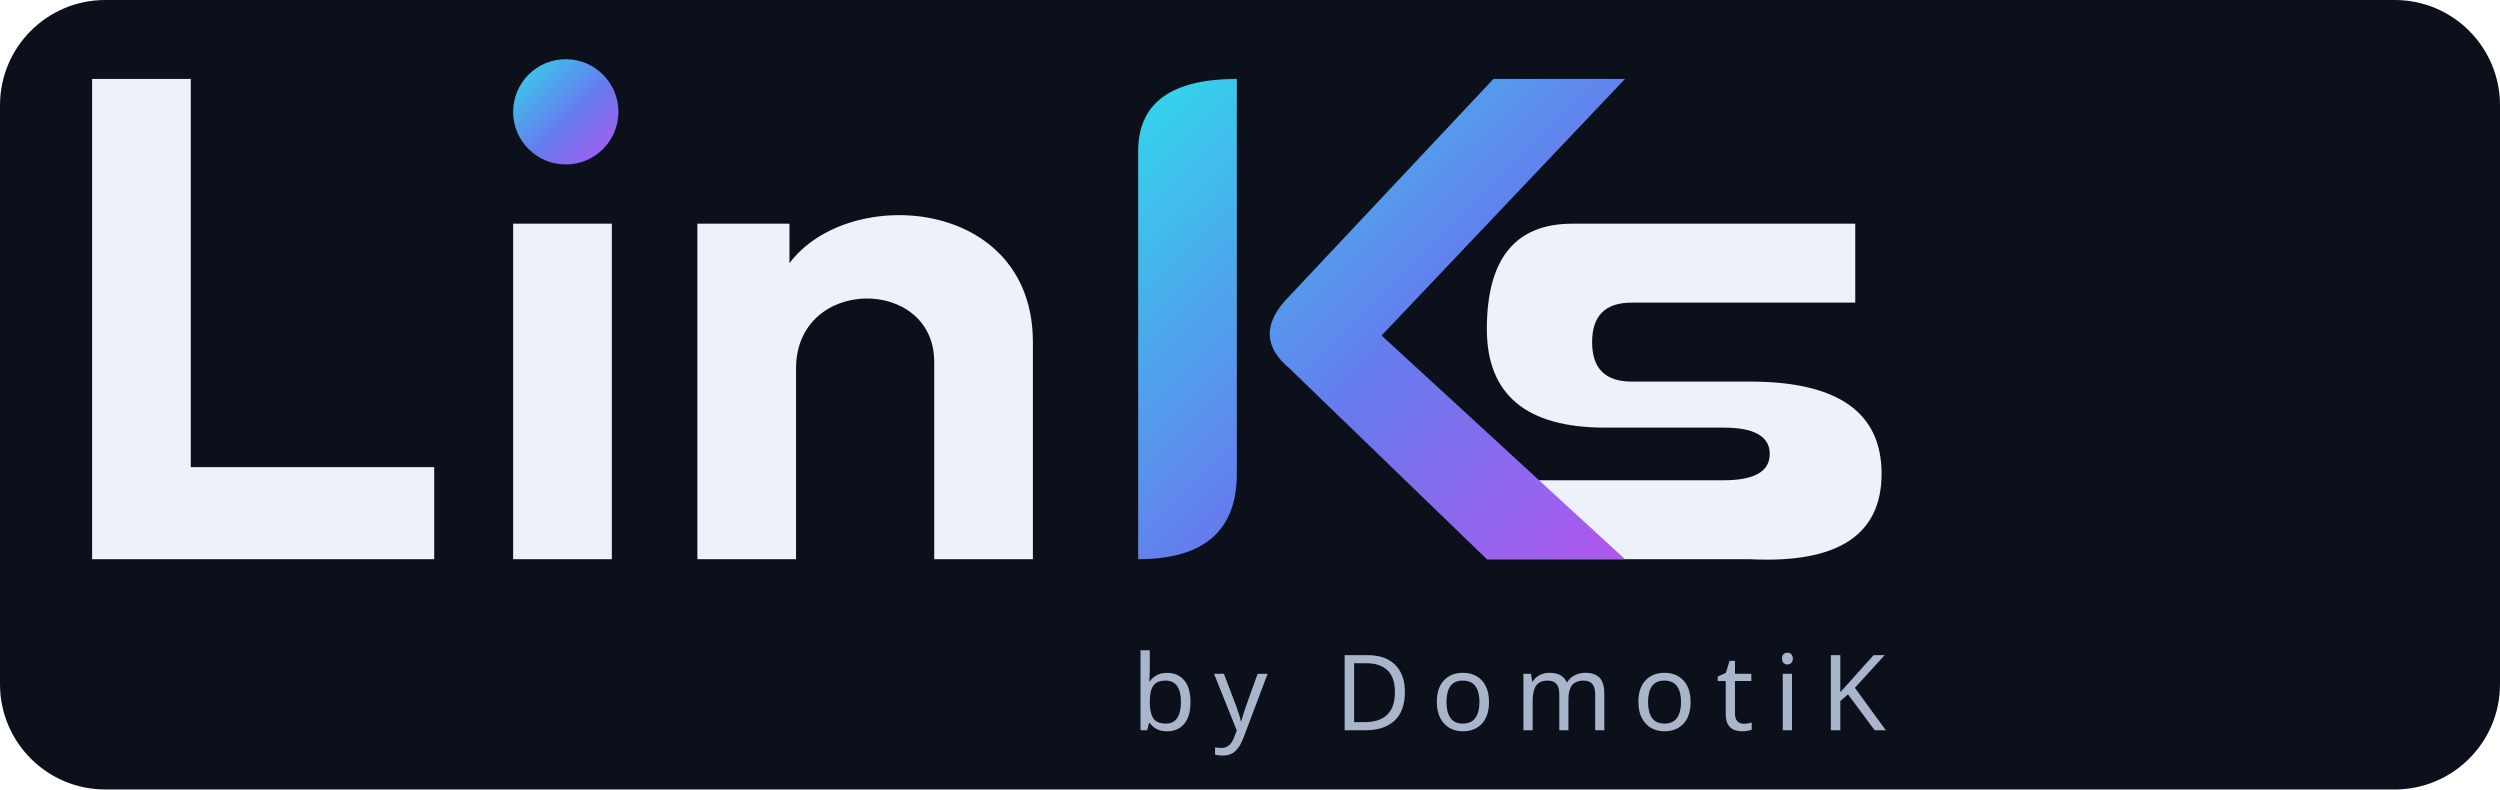
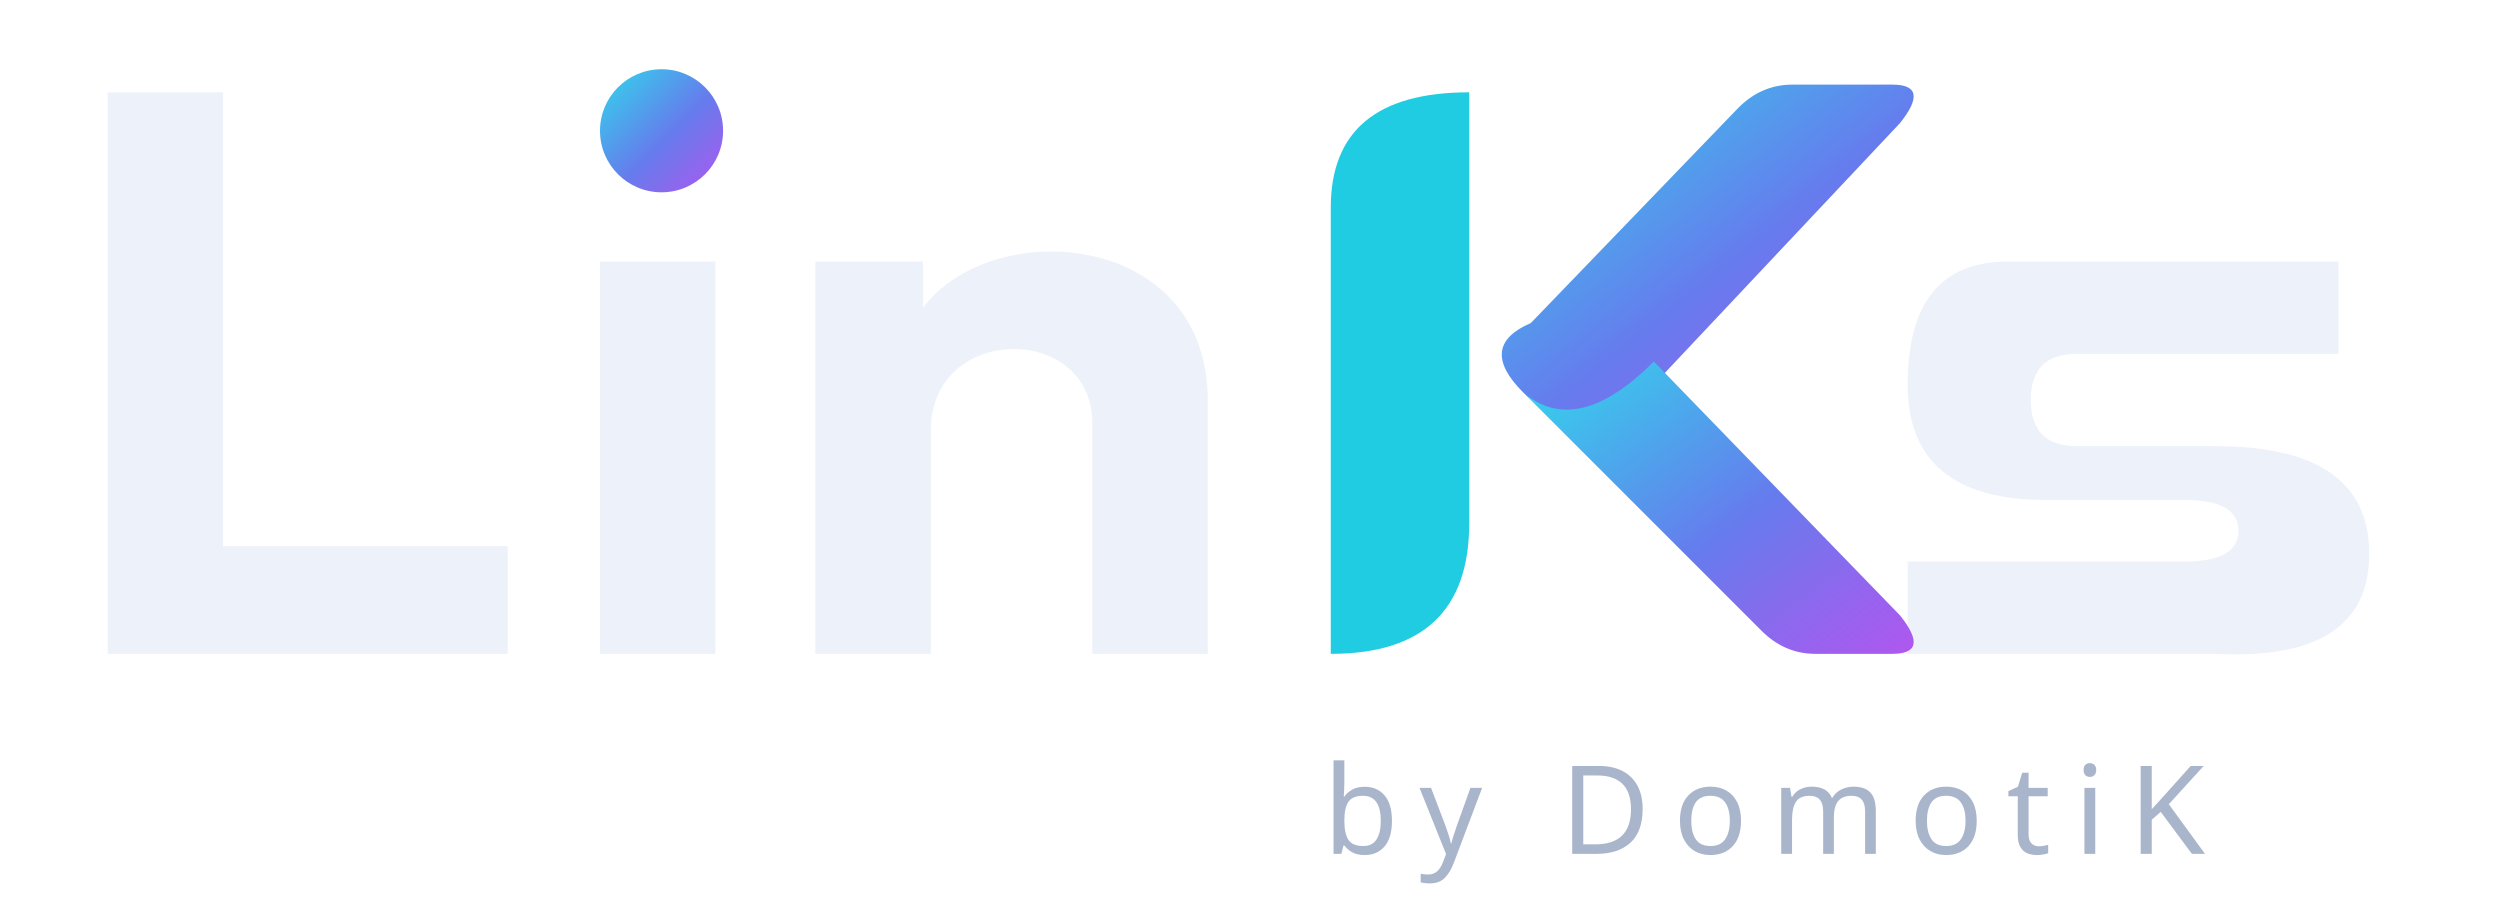
- <svg xmlns="http://www.w3.org/2000/svg" viewBox="0 0 380 120" role="img" aria-label="LinKs by DomotiK">
+ <svg xmlns="http://www.w3.org/2000/svg" viewBox="0 0 325 120" role="img" aria-label="LinKs by DomotiK">
  <defs>
    <linearGradient id="k" x1="0" y1="0" x2="1" y2="1">
      <stop stop-color="#30d9eb" />
      <stop offset=".55" stop-color="#667bed" />
      <stop offset="1" stop-color="#b057ee" />
    </linearGradient>
  </defs>
-   <rect width="380" height="120" rx="16" fill="#0b101a" />
  <g fill="#edf1fa">
-     <path d="M14 12h15v59h37v14H14ZM78 34h15v51H78ZM106 34h14v6c9-12 37-10 37 12v33h-15V55c0-13-21-13-21 1v29h-15ZM239 34h43v12h-34q-6 0-6 6t6 6h18q20 0 20 14t-20 13h-40V73h36q7 0 7-4t-7-4h-18q-18 0-18-15 0-16 13-16Z" />
+     <path d="M14 12h15v59h37v14H14ZM78 34h15v51H78ZM106 34h14v6c9-12 37-10 37 12v33h-15V55c0-13-21-13-21 1v29h-15Z" />
+     <path transform="translate(22 0)" d="M239 34h43v12h-34q-6 0-6 6t6 6h18q20 0 20 14t-20 13h-40V73h36q7 0 7-4t-7-4h-18q-18 0-18-15 0-16 13-16Z" />
  </g>
  <circle cx="86" cy="17" r="8" fill="url(#k)" />
-   <path d="M173 23q0-11 15-11v60q0 13-15 13ZM196 45l31-33h20l-37 39 37 34h-21l-30-29q-6-5 0-11Z" fill="url(#k)" />
+   <path d="M173 27q0-15 18-15v56q0 17-18 17Z" fill="#20cce1" />
+   <path d="M199 42 226 14q3-3 7-3h13q5 0 1 5l-32 34q-11 7-17 1t1-9Z" fill="url(#k)" />
+   <path d="m198 51 31 31q3 3 7 3h10q5 0 1-5l-32-33q-10 10-17 4Z" fill="url(#k)" />
  <text x="172" y="111" fill="#a9b5cb" font-family="system-ui,sans-serif" font-size="16" letter-spacing="3">by DomotiK</text>
</svg>
